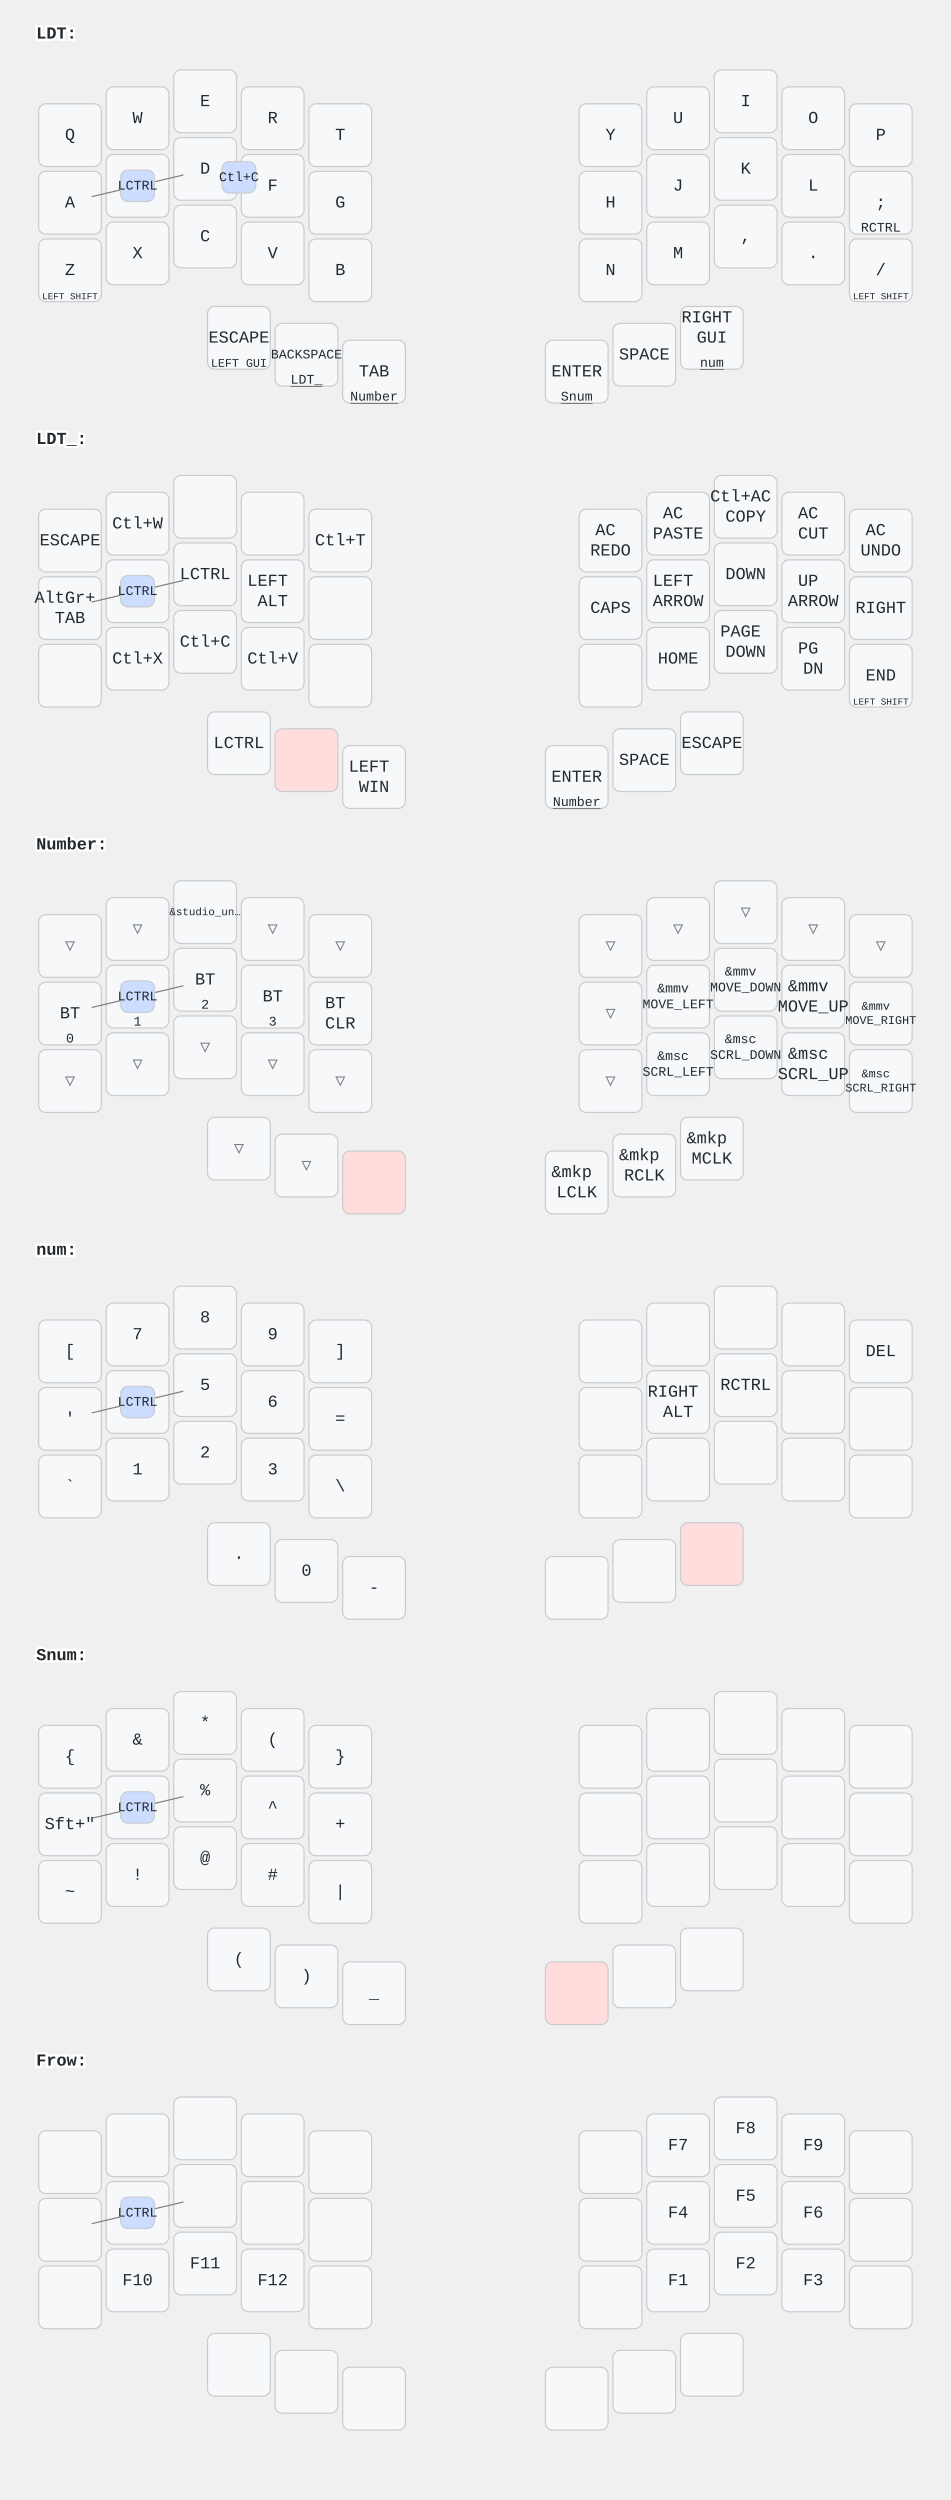
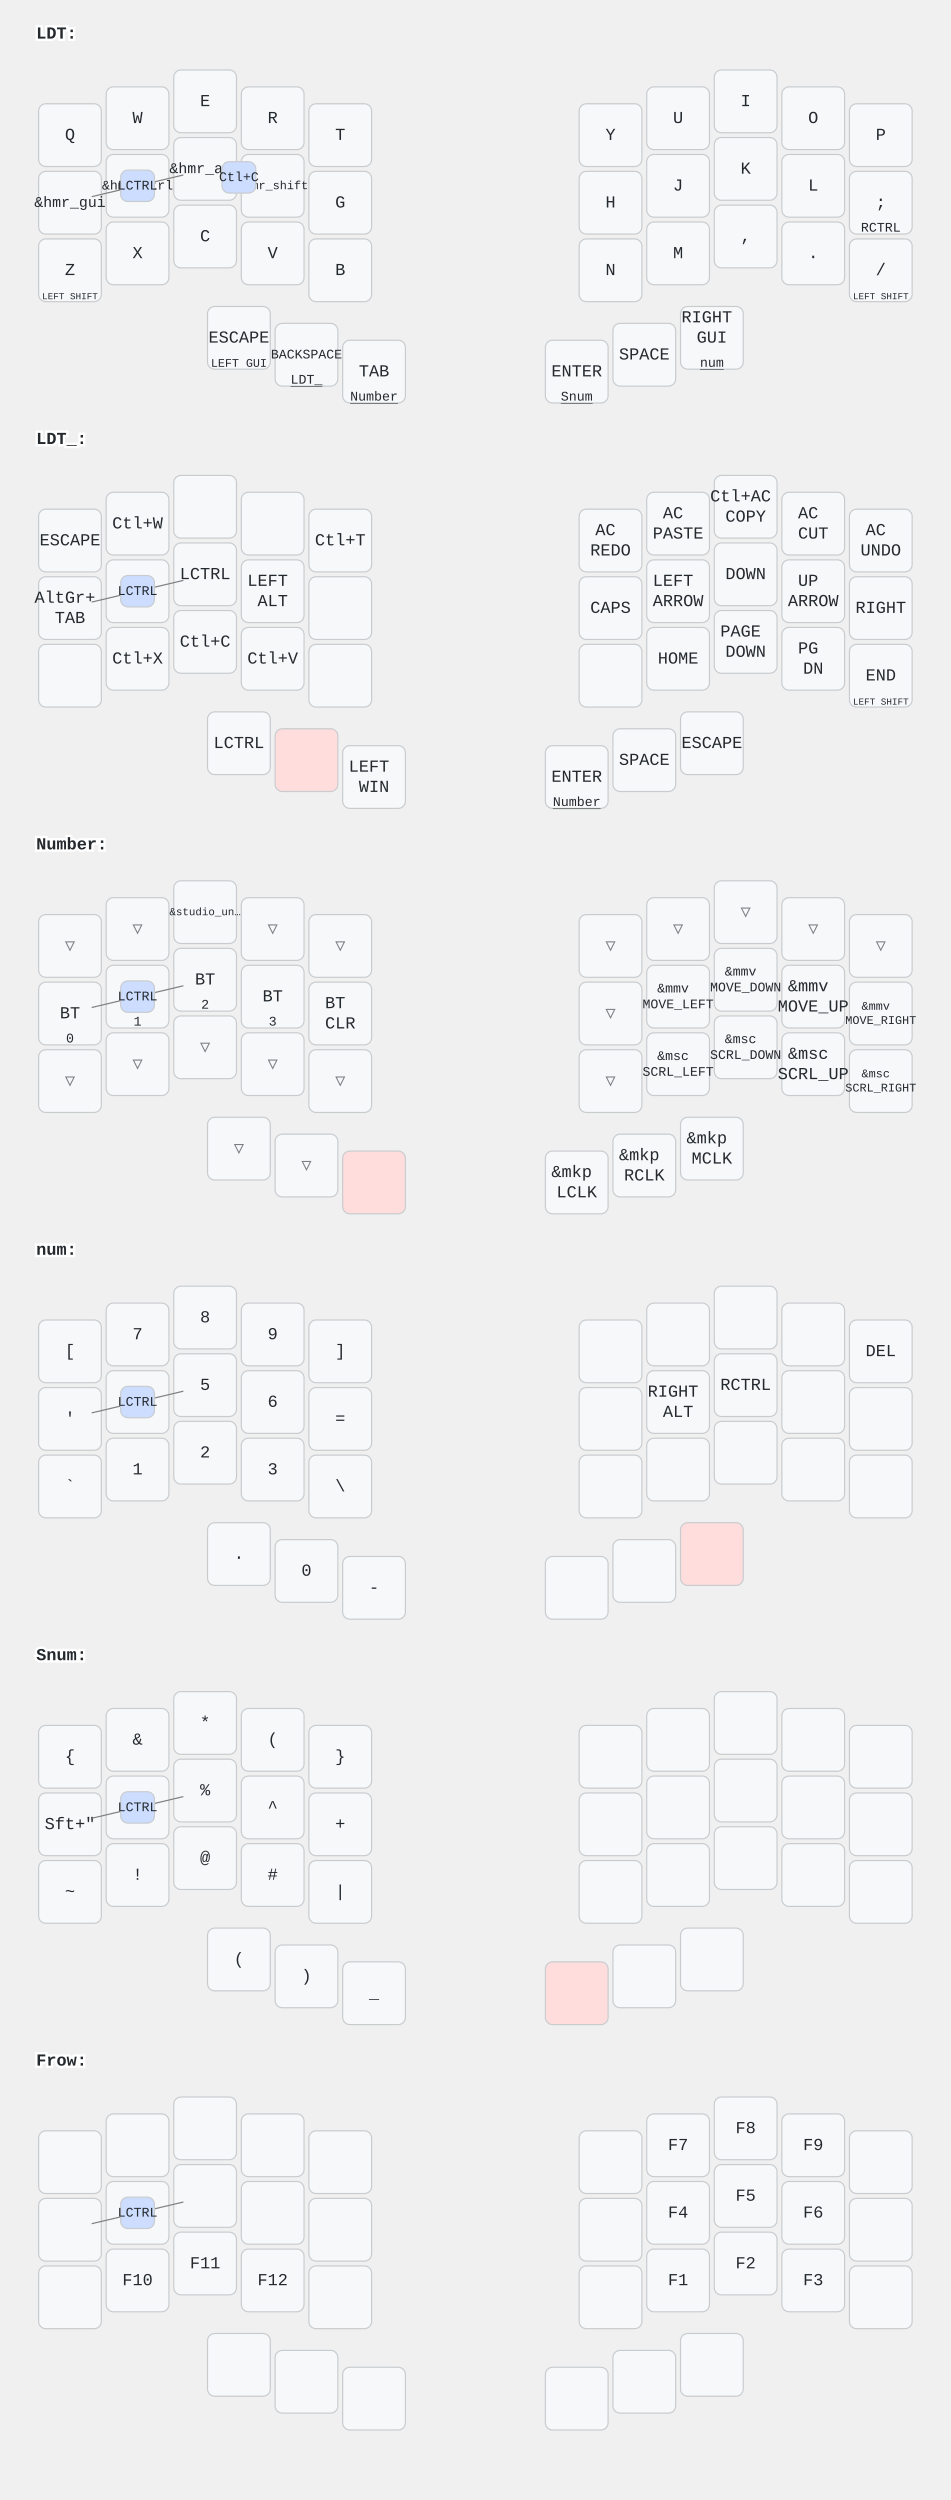
<svg xmlns="http://www.w3.org/2000/svg" width="788" height="2072" viewBox="0 0 788 2072" class="keymap">
  <style>/* inherit to force styles through use tags */
svg path {
    fill: inherit;
}

/* font and background color specifications */
svg.keymap {
    font-family: SFMono-Regular,Consolas,Liberation Mono,Menlo,monospace;
    font-size: 14px;
    font-kerning: normal;
    text-rendering: optimizeLegibility;
    fill: #24292e;
}

/* default key styling */
rect.key {
    fill: #f6f8fa;
}

rect.key, rect.combo {
    stroke: #c9cccf;
    stroke-width: 1;
}

/* default key side styling, only used is draw_key_sides is set */
rect.side {
    filter: brightness(90%);
}

/* color accent for combo boxes */
rect.combo, rect.combo-separate {
    fill: #cdf;
}

/* color accent for held keys */
rect.held, rect.combo.held {
    fill: #fdd;
}

/* color accent for ghost (optional) keys */
rect.ghost, rect.combo.ghost {
    stroke-dasharray: 4, 4;
    stroke-width: 2;
}

text {
    text-anchor: middle;
    dominant-baseline: middle;
}

/* styling for layer labels */
text.label {
    font-weight: bold;
    text-anchor: start;
    stroke: white;
    stroke-width: 4;
    paint-order: stroke;
}

/* styling for optional footer */
text.footer {
    text-anchor: end;
    dominant-baseline: auto;
    stroke: white;
    stroke-width: 4;
    paint-order: stroke;
}

/* styling for combo tap, and key non-tap label text */
text.combo, text.hold, text.shifted, text.left, text.right {
    font-size: 11px;
}

text.hold {
    text-anchor: middle;
    dominant-baseline: auto;
}

text.shifted {
    text-anchor: middle;
    dominant-baseline: hanging;
}

text.left {
    text-anchor: start;
}

text.right {
    text-anchor: end;
}

text.layer-activator {
    text-decoration: underline;
}

/* styling for hold/shifted label text in combo box */
text.combo.hold, text.combo.shifted, text.combo.left, text.combo.right {
    font-size: 8px;
}

/* lighter symbol for transparent keys */
text.trans {
    fill: #7b7e81;
}

/* styling for combo dendrons */
path.combo {
    stroke-width: 1;
    stroke: gray;
    fill: none;
}

/* Start Tabler Icons Cleanup */
/* cannot use height/width with glyphs */
.icon-tabler &gt; path {
    fill: inherit;
    stroke: inherit;
    stroke-width: 2;
}
/* hide tabler's default box */
.icon-tabler &gt; path[stroke="none"][fill="none"] {
    visibility: hidden;
}
/* End Tabler Icons Cleanup */
</style>
  <g transform="translate(30, 0)" class="layer-LDT">
    <text x="0" y="28" class="label" id="LDT">LDT:</text>
    <g transform="translate(0, 56)">
      <g transform="translate(28, 56)" class="key keypos-0">
        <rect rx="6" ry="6" x="-26" y="-26" width="52" height="52" class="key" />
        <text x="0" y="0" class="key tap">Q</text>
      </g>
      <g transform="translate(84, 42)" class="key keypos-1">
        <rect rx="6" ry="6" x="-26" y="-26" width="52" height="52" class="key" />
        <text x="0" y="0" class="key tap">W</text>
      </g>
      <g transform="translate(140, 28)" class="key keypos-2">
        <rect rx="6" ry="6" x="-26" y="-26" width="52" height="52" class="key" />
        <text x="0" y="0" class="key tap">E</text>
      </g>
      <g transform="translate(196, 42)" class="key keypos-3">
        <rect rx="6" ry="6" x="-26" y="-26" width="52" height="52" class="key" />
        <text x="0" y="0" class="key tap">R</text>
      </g>
      <g transform="translate(252, 56)" class="key keypos-4">
        <rect rx="6" ry="6" x="-26" y="-26" width="52" height="52" class="key" />
        <text x="0" y="0" class="key tap">T</text>
      </g>
      <g transform="translate(476, 56)" class="key keypos-5">
        <rect rx="6" ry="6" x="-26" y="-26" width="52" height="52" class="key" />
        <text x="0" y="0" class="key tap">Y</text>
      </g>
      <g transform="translate(532, 42)" class="key keypos-6">
        <rect rx="6" ry="6" x="-26" y="-26" width="52" height="52" class="key" />
        <text x="0" y="0" class="key tap">U</text>
      </g>
      <g transform="translate(588, 28)" class="key keypos-7">
        <rect rx="6" ry="6" x="-26" y="-26" width="52" height="52" class="key" />
        <text x="0" y="0" class="key tap">I</text>
      </g>
      <g transform="translate(644, 42)" class="key keypos-8">
        <rect rx="6" ry="6" x="-26" y="-26" width="52" height="52" class="key" />
        <text x="0" y="0" class="key tap">O</text>
      </g>
      <g transform="translate(700, 56)" class="key keypos-9">
        <rect rx="6" ry="6" x="-26" y="-26" width="52" height="52" class="key" />
        <text x="0" y="0" class="key tap">P</text>
      </g>
      <g transform="translate(28, 112)" class="key keypos-10">
        <rect rx="6" ry="6" x="-26" y="-26" width="52" height="52" class="key" />
-         <text x="0" y="0" class="key tap">A</text>
+         <text x="0" y="0" class="key tap">
+           <tspan style="font-size: 88%">&amp;hmr_gui</tspan>
+         </text>
      </g>
      <g transform="translate(84, 98)" class="key keypos-11">
        <rect rx="6" ry="6" x="-26" y="-26" width="52" height="52" class="key" />
-         <text x="0" y="0" class="key tap">S</text>
+         <text x="0" y="0" class="key tap">
+           <tspan style="font-size: 78%">&amp;hmr_ctrl</tspan>
+         </text>
      </g>
      <g transform="translate(140, 84)" class="key keypos-12">
        <rect rx="6" ry="6" x="-26" y="-26" width="52" height="52" class="key" />
-         <text x="0" y="0" class="key tap">D</text>
+         <text x="0" y="0" class="key tap">
+           <tspan style="font-size: 88%">&amp;hmr_alt</tspan>
+         </text>
      </g>
      <g transform="translate(196, 98)" class="key keypos-13">
        <rect rx="6" ry="6" x="-26" y="-26" width="52" height="52" class="key" />
-         <text x="0" y="0" class="key tap">F</text>
+         <text x="0" y="0" class="key tap">
+           <tspan style="font-size: 70%">&amp;hmr_shift</tspan>
+         </text>
      </g>
      <g transform="translate(252, 112)" class="key keypos-14">
        <rect rx="6" ry="6" x="-26" y="-26" width="52" height="52" class="key" />
        <text x="0" y="0" class="key tap">G</text>
      </g>
      <g transform="translate(476, 112)" class="key keypos-15">
        <rect rx="6" ry="6" x="-26" y="-26" width="52" height="52" class="key" />
        <text x="0" y="0" class="key tap">H</text>
      </g>
      <g transform="translate(532, 98)" class="key keypos-16">
        <rect rx="6" ry="6" x="-26" y="-26" width="52" height="52" class="key" />
        <text x="0" y="0" class="key tap">J</text>
      </g>
      <g transform="translate(588, 84)" class="key keypos-17">
        <rect rx="6" ry="6" x="-26" y="-26" width="52" height="52" class="key" />
        <text x="0" y="0" class="key tap">K</text>
      </g>
      <g transform="translate(644, 98)" class="key keypos-18">
        <rect rx="6" ry="6" x="-26" y="-26" width="52" height="52" class="key" />
        <text x="0" y="0" class="key tap">L</text>
      </g>
      <g transform="translate(700, 112)" class="key keypos-19">
        <rect rx="6" ry="6" x="-26" y="-26" width="52" height="52" class="key" />
        <text x="0" y="0" class="key tap">;</text>
        <text x="0" y="24" class="key hold">RCTRL</text>
      </g>
      <g transform="translate(28, 168)" class="key keypos-20">
        <rect rx="6" ry="6" x="-26" y="-26" width="52" height="52" class="key" />
        <text x="0" y="0" class="key tap">Z</text>
        <text x="0" y="24" class="key hold">
          <tspan style="font-size: 70%">LEFT SHIFT</tspan>
        </text>
      </g>
      <g transform="translate(84, 154)" class="key keypos-21">
        <rect rx="6" ry="6" x="-26" y="-26" width="52" height="52" class="key" />
        <text x="0" y="0" class="key tap">X</text>
      </g>
      <g transform="translate(140, 140)" class="key keypos-22">
        <rect rx="6" ry="6" x="-26" y="-26" width="52" height="52" class="key" />
        <text x="0" y="0" class="key tap">C</text>
      </g>
      <g transform="translate(196, 154)" class="key keypos-23">
        <rect rx="6" ry="6" x="-26" y="-26" width="52" height="52" class="key" />
        <text x="0" y="0" class="key tap">V</text>
      </g>
      <g transform="translate(252, 168)" class="key keypos-24">
        <rect rx="6" ry="6" x="-26" y="-26" width="52" height="52" class="key" />
        <text x="0" y="0" class="key tap">B</text>
      </g>
      <g transform="translate(476, 168)" class="key keypos-25">
        <rect rx="6" ry="6" x="-26" y="-26" width="52" height="52" class="key" />
        <text x="0" y="0" class="key tap">N</text>
      </g>
      <g transform="translate(532, 154)" class="key keypos-26">
        <rect rx="6" ry="6" x="-26" y="-26" width="52" height="52" class="key" />
        <text x="0" y="0" class="key tap">M</text>
      </g>
      <g transform="translate(588, 140)" class="key keypos-27">
        <rect rx="6" ry="6" x="-26" y="-26" width="52" height="52" class="key" />
        <text x="0" y="0" class="key tap">,</text>
      </g>
      <g transform="translate(644, 154)" class="key keypos-28">
        <rect rx="6" ry="6" x="-26" y="-26" width="52" height="52" class="key" />
        <text x="0" y="0" class="key tap">.</text>
      </g>
      <g transform="translate(700, 168)" class="key keypos-29">
        <rect rx="6" ry="6" x="-26" y="-26" width="52" height="52" class="key" />
        <text x="0" y="0" class="key tap">/</text>
        <text x="0" y="24" class="key hold">
          <tspan style="font-size: 70%">LEFT SHIFT</tspan>
        </text>
      </g>
      <g transform="translate(168, 224)" class="key keypos-30">
        <rect rx="6" ry="6" x="-26" y="-26" width="52" height="52" class="key" />
        <text x="0" y="0" class="key tap">ESCAPE</text>
        <text x="0" y="24" class="key hold">
          <tspan style="font-size: 88%">LEFT GUI</tspan>
        </text>
      </g>
      <g transform="translate(224, 238)" class="key keypos-31">
        <rect rx="6" ry="6" x="-26" y="-26" width="52" height="52" class="key" />
        <text x="0" y="0" class="key tap">
          <tspan style="font-size: 78%">BACKSPACE</tspan>
        </text>
        <a href="#LDT_">
          <text x="0" y="24" class="key hold layer-activator">LDT_</text>
        </a>
      </g>
      <g transform="translate(280, 252)" class="key keypos-32">
        <rect rx="6" ry="6" x="-26" y="-26" width="52" height="52" class="key" />
        <text x="0" y="0" class="key tap">TAB</text>
        <a href="#Number">
          <text x="0" y="24" class="key hold layer-activator">Number</text>
        </a>
      </g>
      <g transform="translate(448, 252)" class="key keypos-33">
        <rect rx="6" ry="6" x="-26" y="-26" width="52" height="52" class="key" />
        <text x="0" y="0" class="key tap">ENTER</text>
        <a href="#Snum">
          <text x="0" y="24" class="key hold layer-activator">Snum</text>
        </a>
      </g>
      <g transform="translate(504, 238)" class="key keypos-34">
        <rect rx="6" ry="6" x="-26" y="-26" width="52" height="52" class="key" />
        <text x="0" y="0" class="key tap">SPACE</text>
      </g>
      <g transform="translate(560, 224)" class="key keypos-35">
        <rect rx="6" ry="6" x="-26" y="-26" width="52" height="52" class="key" />
        <text x="0" y="0" class="key tap">
          <tspan x="0" dy="-1.2em">RIGHT</tspan>
          <tspan x="0" dy="1.2em">GUI</tspan>
        </text>
        <a href="#num">
          <text x="0" y="24" class="key hold layer-activator">num</text>
        </a>
      </g>
      <g class="combo combopos-0">
        <rect rx="6" ry="6" x="154" y="78" width="28" height="26" class="combo" />
        <text x="168" y="91" class="combo tap">Ctl+C</text>
      </g>
      <g class="combo combopos-1">
        <path d="M84,98 l-38,9" class="combo" />
        <path d="M84,98 l38,-9" class="combo" />
        <rect rx="6" ry="6" x="70" y="85" width="28" height="26" class="combo" />
        <text x="84" y="98" class="combo tap">LCTRL</text>
      </g>
    </g>
  </g>
  <g transform="translate(30, 336)" class="layer-LDT_">
    <text x="0" y="28" class="label" id="LDT_">LDT_:</text>
    <g transform="translate(0, 56)">
      <g transform="translate(28, 56)" class="key keypos-0">
        <rect rx="6" ry="6" x="-26" y="-26" width="52" height="52" class="key" />
        <text x="0" y="0" class="key tap">ESCAPE</text>
      </g>
      <g transform="translate(84, 42)" class="key keypos-1">
        <rect rx="6" ry="6" x="-26" y="-26" width="52" height="52" class="key" />
        <text x="0" y="0" class="key tap">Ctl+W</text>
      </g>
      <g transform="translate(140, 28)" class="key keypos-2">
        <rect rx="6" ry="6" x="-26" y="-26" width="52" height="52" class="key" />
      </g>
      <g transform="translate(196, 42)" class="key keypos-3">
        <rect rx="6" ry="6" x="-26" y="-26" width="52" height="52" class="key" />
      </g>
      <g transform="translate(252, 56)" class="key keypos-4">
        <rect rx="6" ry="6" x="-26" y="-26" width="52" height="52" class="key" />
        <text x="0" y="0" class="key tap">Ctl+T</text>
      </g>
      <g transform="translate(476, 56)" class="key keypos-5">
        <rect rx="6" ry="6" x="-26" y="-26" width="52" height="52" class="key" />
        <text x="0" y="0" class="key tap">
          <tspan x="0" dy="-0.6em">AC</tspan>
          <tspan x="0" dy="1.2em">REDO</tspan>
        </text>
      </g>
      <g transform="translate(532, 42)" class="key keypos-6">
        <rect rx="6" ry="6" x="-26" y="-26" width="52" height="52" class="key" />
        <text x="0" y="0" class="key tap">
          <tspan x="0" dy="-0.6em">AC</tspan>
          <tspan x="0" dy="1.2em">PASTE</tspan>
        </text>
      </g>
      <g transform="translate(588, 28)" class="key keypos-7">
        <rect rx="6" ry="6" x="-26" y="-26" width="52" height="52" class="key" />
        <text x="0" y="0" class="key tap">
          <tspan x="0" dy="-0.6em">Ctl+AC</tspan>
          <tspan x="0" dy="1.2em">COPY</tspan>
        </text>
      </g>
      <g transform="translate(644, 42)" class="key keypos-8">
        <rect rx="6" ry="6" x="-26" y="-26" width="52" height="52" class="key" />
        <text x="0" y="0" class="key tap">
          <tspan x="0" dy="-0.6em">AC</tspan>
          <tspan x="0" dy="1.2em">CUT</tspan>
        </text>
      </g>
      <g transform="translate(700, 56)" class="key keypos-9">
        <rect rx="6" ry="6" x="-26" y="-26" width="52" height="52" class="key" />
        <text x="0" y="0" class="key tap">
          <tspan x="0" dy="-0.6em">AC</tspan>
          <tspan x="0" dy="1.2em">UNDO</tspan>
        </text>
      </g>
      <g transform="translate(28, 112)" class="key keypos-10">
        <rect rx="6" ry="6" x="-26" y="-26" width="52" height="52" class="key" />
        <text x="0" y="0" class="key tap">
          <tspan x="0" dy="-0.6em">AltGr+</tspan>
          <tspan x="0" dy="1.2em">TAB</tspan>
        </text>
      </g>
      <g transform="translate(84, 98)" class="key keypos-11">
        <rect rx="6" ry="6" x="-26" y="-26" width="52" height="52" class="key" />
      </g>
      <g transform="translate(140, 84)" class="key keypos-12">
        <rect rx="6" ry="6" x="-26" y="-26" width="52" height="52" class="key" />
        <text x="0" y="0" class="key tap">LCTRL</text>
      </g>
      <g transform="translate(196, 98)" class="key keypos-13">
        <rect rx="6" ry="6" x="-26" y="-26" width="52" height="52" class="key" />
        <text x="0" y="0" class="key tap">
          <tspan x="0" dy="-0.6em">LEFT</tspan>
          <tspan x="0" dy="1.2em">ALT</tspan>
        </text>
      </g>
      <g transform="translate(252, 112)" class="key keypos-14">
        <rect rx="6" ry="6" x="-26" y="-26" width="52" height="52" class="key" />
      </g>
      <g transform="translate(476, 112)" class="key keypos-15">
        <rect rx="6" ry="6" x="-26" y="-26" width="52" height="52" class="key" />
        <text x="0" y="0" class="key tap">CAPS</text>
      </g>
      <g transform="translate(532, 98)" class="key keypos-16">
        <rect rx="6" ry="6" x="-26" y="-26" width="52" height="52" class="key" />
        <text x="0" y="0" class="key tap">
          <tspan x="0" dy="-0.6em">LEFT</tspan>
          <tspan x="0" dy="1.2em">ARROW</tspan>
        </text>
      </g>
      <g transform="translate(588, 84)" class="key keypos-17">
        <rect rx="6" ry="6" x="-26" y="-26" width="52" height="52" class="key" />
        <text x="0" y="0" class="key tap">DOWN</text>
      </g>
      <g transform="translate(644, 98)" class="key keypos-18">
        <rect rx="6" ry="6" x="-26" y="-26" width="52" height="52" class="key" />
        <text x="0" y="0" class="key tap">
          <tspan x="0" dy="-0.6em">UP</tspan>
          <tspan x="0" dy="1.2em">ARROW</tspan>
        </text>
      </g>
      <g transform="translate(700, 112)" class="key keypos-19">
        <rect rx="6" ry="6" x="-26" y="-26" width="52" height="52" class="key" />
        <text x="0" y="0" class="key tap">RIGHT</text>
      </g>
      <g transform="translate(28, 168)" class="key keypos-20">
        <rect rx="6" ry="6" x="-26" y="-26" width="52" height="52" class="key" />
      </g>
      <g transform="translate(84, 154)" class="key keypos-21">
        <rect rx="6" ry="6" x="-26" y="-26" width="52" height="52" class="key" />
        <text x="0" y="0" class="key tap">Ctl+X</text>
      </g>
      <g transform="translate(140, 140)" class="key keypos-22">
        <rect rx="6" ry="6" x="-26" y="-26" width="52" height="52" class="key" />
        <text x="0" y="0" class="key tap">Ctl+C</text>
      </g>
      <g transform="translate(196, 154)" class="key keypos-23">
        <rect rx="6" ry="6" x="-26" y="-26" width="52" height="52" class="key" />
        <text x="0" y="0" class="key tap">Ctl+V</text>
      </g>
      <g transform="translate(252, 168)" class="key keypos-24">
        <rect rx="6" ry="6" x="-26" y="-26" width="52" height="52" class="key" />
      </g>
      <g transform="translate(476, 168)" class="key keypos-25">
        <rect rx="6" ry="6" x="-26" y="-26" width="52" height="52" class="key" />
      </g>
      <g transform="translate(532, 154)" class="key keypos-26">
        <rect rx="6" ry="6" x="-26" y="-26" width="52" height="52" class="key" />
        <text x="0" y="0" class="key tap">HOME</text>
      </g>
      <g transform="translate(588, 140)" class="key keypos-27">
        <rect rx="6" ry="6" x="-26" y="-26" width="52" height="52" class="key" />
        <text x="0" y="0" class="key tap">
          <tspan x="0" dy="-0.6em">PAGE</tspan>
          <tspan x="0" dy="1.2em">DOWN</tspan>
        </text>
      </g>
      <g transform="translate(644, 154)" class="key keypos-28">
        <rect rx="6" ry="6" x="-26" y="-26" width="52" height="52" class="key" />
        <text x="0" y="0" class="key tap">
          <tspan x="0" dy="-0.6em">PG</tspan>
          <tspan x="0" dy="1.2em">DN</tspan>
        </text>
      </g>
      <g transform="translate(700, 168)" class="key keypos-29">
        <rect rx="6" ry="6" x="-26" y="-26" width="52" height="52" class="key" />
        <text x="0" y="0" class="key tap">END</text>
        <text x="0" y="24" class="key hold">
          <tspan style="font-size: 70%">LEFT SHIFT</tspan>
        </text>
      </g>
      <g transform="translate(168, 224)" class="key keypos-30">
        <rect rx="6" ry="6" x="-26" y="-26" width="52" height="52" class="key" />
        <text x="0" y="0" class="key tap">LCTRL</text>
      </g>
      <g transform="translate(224, 238)" class="key held keypos-31">
        <rect rx="6" ry="6" x="-26" y="-26" width="52" height="52" class="key held" />
      </g>
      <g transform="translate(280, 252)" class="key keypos-32">
        <rect rx="6" ry="6" x="-26" y="-26" width="52" height="52" class="key" />
        <text x="0" y="0" class="key tap">
          <tspan x="0" dy="-0.6em">LEFT</tspan>
          <tspan x="0" dy="1.2em">WIN</tspan>
        </text>
      </g>
      <g transform="translate(448, 252)" class="key keypos-33">
        <rect rx="6" ry="6" x="-26" y="-26" width="52" height="52" class="key" />
        <text x="0" y="0" class="key tap">ENTER</text>
        <a href="#Number">
          <text x="0" y="24" class="key hold layer-activator">Number</text>
        </a>
      </g>
      <g transform="translate(504, 238)" class="key keypos-34">
        <rect rx="6" ry="6" x="-26" y="-26" width="52" height="52" class="key" />
        <text x="0" y="0" class="key tap">SPACE</text>
      </g>
      <g transform="translate(560, 224)" class="key keypos-35">
        <rect rx="6" ry="6" x="-26" y="-26" width="52" height="52" class="key" />
        <text x="0" y="0" class="key tap">ESCAPE</text>
      </g>
      <g class="combo combopos-0">
        <path d="M84,98 l-38,9" class="combo" />
        <path d="M84,98 l38,-9" class="combo" />
        <rect rx="6" ry="6" x="70" y="85" width="28" height="26" class="combo" />
        <text x="84" y="98" class="combo tap">LCTRL</text>
      </g>
    </g>
  </g>
  <g transform="translate(30, 672)" class="layer-Number">
    <text x="0" y="28" class="label" id="Number">Number:</text>
    <g transform="translate(0, 56)">
      <g transform="translate(28, 56)" class="key trans keypos-0">
        <rect rx="6" ry="6" x="-26" y="-26" width="52" height="52" class="key trans" />
        <text x="0" y="0" class="key trans tap">▽</text>
      </g>
      <g transform="translate(84, 42)" class="key trans keypos-1">
        <rect rx="6" ry="6" x="-26" y="-26" width="52" height="52" class="key trans" />
        <text x="0" y="0" class="key trans tap">▽</text>
      </g>
      <g transform="translate(140, 28)" class="key keypos-2">
        <rect rx="6" ry="6" x="-26" y="-26" width="52" height="52" class="key" />
        <text x="0" y="0" class="key tap">
          <tspan style="font-size: 64%">&amp;studio_un…</tspan>
        </text>
      </g>
      <g transform="translate(196, 42)" class="key trans keypos-3">
        <rect rx="6" ry="6" x="-26" y="-26" width="52" height="52" class="key trans" />
        <text x="0" y="0" class="key trans tap">▽</text>
      </g>
      <g transform="translate(252, 56)" class="key trans keypos-4">
        <rect rx="6" ry="6" x="-26" y="-26" width="52" height="52" class="key trans" />
        <text x="0" y="0" class="key trans tap">▽</text>
      </g>
      <g transform="translate(476, 56)" class="key trans keypos-5">
        <rect rx="6" ry="6" x="-26" y="-26" width="52" height="52" class="key trans" />
        <text x="0" y="0" class="key trans tap">▽</text>
      </g>
      <g transform="translate(532, 42)" class="key trans keypos-6">
        <rect rx="6" ry="6" x="-26" y="-26" width="52" height="52" class="key trans" />
        <text x="0" y="0" class="key trans tap">▽</text>
      </g>
      <g transform="translate(588, 28)" class="key trans keypos-7">
        <rect rx="6" ry="6" x="-26" y="-26" width="52" height="52" class="key trans" />
        <text x="0" y="0" class="key trans tap">▽</text>
      </g>
      <g transform="translate(644, 42)" class="key trans keypos-8">
        <rect rx="6" ry="6" x="-26" y="-26" width="52" height="52" class="key trans" />
        <text x="0" y="0" class="key trans tap">▽</text>
      </g>
      <g transform="translate(700, 56)" class="key trans keypos-9">
        <rect rx="6" ry="6" x="-26" y="-26" width="52" height="52" class="key trans" />
        <text x="0" y="0" class="key trans tap">▽</text>
      </g>
      <g transform="translate(28, 112)" class="key keypos-10">
        <rect rx="6" ry="6" x="-26" y="-26" width="52" height="52" class="key" />
        <text x="0" y="0" class="key tap">BT</text>
        <text x="0" y="24" class="key hold">0</text>
      </g>
      <g transform="translate(84, 98)" class="key keypos-11">
        <rect rx="6" ry="6" x="-26" y="-26" width="52" height="52" class="key" />
        <text x="0" y="0" class="key tap">BT</text>
        <text x="0" y="24" class="key hold">1</text>
      </g>
      <g transform="translate(140, 84)" class="key keypos-12">
        <rect rx="6" ry="6" x="-26" y="-26" width="52" height="52" class="key" />
        <text x="0" y="0" class="key tap">BT</text>
        <text x="0" y="24" class="key hold">2</text>
      </g>
      <g transform="translate(196, 98)" class="key keypos-13">
        <rect rx="6" ry="6" x="-26" y="-26" width="52" height="52" class="key" />
        <text x="0" y="0" class="key tap">BT</text>
        <text x="0" y="24" class="key hold">3</text>
      </g>
      <g transform="translate(252, 112)" class="key keypos-14">
        <rect rx="6" ry="6" x="-26" y="-26" width="52" height="52" class="key" />
        <text x="0" y="0" class="key tap">
          <tspan x="0" dy="-0.6em">BT</tspan>
          <tspan x="0" dy="1.2em">CLR</tspan>
        </text>
      </g>
      <g transform="translate(476, 112)" class="key trans keypos-15">
        <rect rx="6" ry="6" x="-26" y="-26" width="52" height="52" class="key trans" />
        <text x="0" y="0" class="key trans tap">▽</text>
      </g>
      <g transform="translate(532, 98)" class="key keypos-16">
        <rect rx="6" ry="6" x="-26" y="-26" width="52" height="52" class="key" />
        <text x="0" y="0" class="key tap">
          <tspan x="0" dy="-0.6em" style="font-size: 78%">&amp;mmv</tspan>
          <tspan x="0" dy="1.2em" style="font-size: 78%">MOVE_LEFT</tspan>
        </text>
      </g>
      <g transform="translate(588, 84)" class="key keypos-17">
        <rect rx="6" ry="6" x="-26" y="-26" width="52" height="52" class="key" />
        <text x="0" y="0" class="key tap">
          <tspan x="0" dy="-0.6em" style="font-size: 78%">&amp;mmv</tspan>
          <tspan x="0" dy="1.2em" style="font-size: 78%">MOVE_DOWN</tspan>
        </text>
      </g>
      <g transform="translate(644, 98)" class="key keypos-18">
        <rect rx="6" ry="6" x="-26" y="-26" width="52" height="52" class="key" />
        <text x="0" y="0" class="key tap">
          <tspan x="0" dy="-0.6em">&amp;mmv</tspan>
          <tspan x="0" dy="1.2em">MOVE_UP</tspan>
        </text>
      </g>
      <g transform="translate(700, 112)" class="key keypos-19">
        <rect rx="6" ry="6" x="-26" y="-26" width="52" height="52" class="key" />
        <text x="0" y="0" class="key tap">
          <tspan x="0" dy="-0.6em" style="font-size: 70%">&amp;mmv</tspan>
          <tspan x="0" dy="1.2em" style="font-size: 70%">MOVE_RIGHT</tspan>
        </text>
      </g>
      <g transform="translate(28, 168)" class="key trans keypos-20">
        <rect rx="6" ry="6" x="-26" y="-26" width="52" height="52" class="key trans" />
        <text x="0" y="0" class="key trans tap">▽</text>
      </g>
      <g transform="translate(84, 154)" class="key trans keypos-21">
        <rect rx="6" ry="6" x="-26" y="-26" width="52" height="52" class="key trans" />
        <text x="0" y="0" class="key trans tap">▽</text>
      </g>
      <g transform="translate(140, 140)" class="key trans keypos-22">
        <rect rx="6" ry="6" x="-26" y="-26" width="52" height="52" class="key trans" />
        <text x="0" y="0" class="key trans tap">▽</text>
      </g>
      <g transform="translate(196, 154)" class="key trans keypos-23">
        <rect rx="6" ry="6" x="-26" y="-26" width="52" height="52" class="key trans" />
        <text x="0" y="0" class="key trans tap">▽</text>
      </g>
      <g transform="translate(252, 168)" class="key trans keypos-24">
        <rect rx="6" ry="6" x="-26" y="-26" width="52" height="52" class="key trans" />
        <text x="0" y="0" class="key trans tap">▽</text>
      </g>
      <g transform="translate(476, 168)" class="key trans keypos-25">
        <rect rx="6" ry="6" x="-26" y="-26" width="52" height="52" class="key trans" />
        <text x="0" y="0" class="key trans tap">▽</text>
      </g>
      <g transform="translate(532, 154)" class="key keypos-26">
        <rect rx="6" ry="6" x="-26" y="-26" width="52" height="52" class="key" />
        <text x="0" y="0" class="key tap">
          <tspan x="0" dy="-0.6em" style="font-size: 78%">&amp;msc</tspan>
          <tspan x="0" dy="1.2em" style="font-size: 78%">SCRL_LEFT</tspan>
        </text>
      </g>
      <g transform="translate(588, 140)" class="key keypos-27">
        <rect rx="6" ry="6" x="-26" y="-26" width="52" height="52" class="key" />
        <text x="0" y="0" class="key tap">
          <tspan x="0" dy="-0.6em" style="font-size: 78%">&amp;msc</tspan>
          <tspan x="0" dy="1.2em" style="font-size: 78%">SCRL_DOWN</tspan>
        </text>
      </g>
      <g transform="translate(644, 154)" class="key keypos-28">
        <rect rx="6" ry="6" x="-26" y="-26" width="52" height="52" class="key" />
        <text x="0" y="0" class="key tap">
          <tspan x="0" dy="-0.6em">&amp;msc</tspan>
          <tspan x="0" dy="1.2em">SCRL_UP</tspan>
        </text>
      </g>
      <g transform="translate(700, 168)" class="key keypos-29">
        <rect rx="6" ry="6" x="-26" y="-26" width="52" height="52" class="key" />
        <text x="0" y="0" class="key tap">
          <tspan x="0" dy="-0.6em" style="font-size: 70%">&amp;msc</tspan>
          <tspan x="0" dy="1.2em" style="font-size: 70%">SCRL_RIGHT</tspan>
        </text>
      </g>
      <g transform="translate(168, 224)" class="key trans keypos-30">
        <rect rx="6" ry="6" x="-26" y="-26" width="52" height="52" class="key trans" />
        <text x="0" y="0" class="key trans tap">▽</text>
      </g>
      <g transform="translate(224, 238)" class="key trans keypos-31">
        <rect rx="6" ry="6" x="-26" y="-26" width="52" height="52" class="key trans" />
        <text x="0" y="0" class="key trans tap">▽</text>
      </g>
      <g transform="translate(280, 252)" class="key held keypos-32">
        <rect rx="6" ry="6" x="-26" y="-26" width="52" height="52" class="key held" />
      </g>
      <g transform="translate(448, 252)" class="key keypos-33">
        <rect rx="6" ry="6" x="-26" y="-26" width="52" height="52" class="key" />
        <text x="0" y="0" class="key tap">
          <tspan x="0" dy="-0.6em">&amp;mkp</tspan>
          <tspan x="0" dy="1.2em">LCLK</tspan>
        </text>
      </g>
      <g transform="translate(504, 238)" class="key keypos-34">
        <rect rx="6" ry="6" x="-26" y="-26" width="52" height="52" class="key" />
        <text x="0" y="0" class="key tap">
          <tspan x="0" dy="-0.6em">&amp;mkp</tspan>
          <tspan x="0" dy="1.2em">RCLK</tspan>
        </text>
      </g>
      <g transform="translate(560, 224)" class="key keypos-35">
        <rect rx="6" ry="6" x="-26" y="-26" width="52" height="52" class="key" />
        <text x="0" y="0" class="key tap">
          <tspan x="0" dy="-0.6em">&amp;mkp</tspan>
          <tspan x="0" dy="1.2em">MCLK</tspan>
        </text>
      </g>
      <g class="combo combopos-0">
        <path d="M84,98 l-38,9" class="combo" />
        <path d="M84,98 l38,-9" class="combo" />
        <rect rx="6" ry="6" x="70" y="85" width="28" height="26" class="combo" />
        <text x="84" y="98" class="combo tap">LCTRL</text>
      </g>
    </g>
  </g>
  <g transform="translate(30, 1008)" class="layer-num">
    <text x="0" y="28" class="label" id="num">num:</text>
    <g transform="translate(0, 56)">
      <g transform="translate(28, 56)" class="key keypos-0">
        <rect rx="6" ry="6" x="-26" y="-26" width="52" height="52" class="key" />
        <text x="0" y="0" class="key tap">[</text>
      </g>
      <g transform="translate(84, 42)" class="key keypos-1">
        <rect rx="6" ry="6" x="-26" y="-26" width="52" height="52" class="key" />
        <text x="0" y="0" class="key tap">7</text>
      </g>
      <g transform="translate(140, 28)" class="key keypos-2">
        <rect rx="6" ry="6" x="-26" y="-26" width="52" height="52" class="key" />
        <text x="0" y="0" class="key tap">8</text>
      </g>
      <g transform="translate(196, 42)" class="key keypos-3">
        <rect rx="6" ry="6" x="-26" y="-26" width="52" height="52" class="key" />
        <text x="0" y="0" class="key tap">9</text>
      </g>
      <g transform="translate(252, 56)" class="key keypos-4">
        <rect rx="6" ry="6" x="-26" y="-26" width="52" height="52" class="key" />
        <text x="0" y="0" class="key tap">]</text>
      </g>
      <g transform="translate(476, 56)" class="key keypos-5">
        <rect rx="6" ry="6" x="-26" y="-26" width="52" height="52" class="key" />
      </g>
      <g transform="translate(532, 42)" class="key keypos-6">
        <rect rx="6" ry="6" x="-26" y="-26" width="52" height="52" class="key" />
      </g>
      <g transform="translate(588, 28)" class="key keypos-7">
        <rect rx="6" ry="6" x="-26" y="-26" width="52" height="52" class="key" />
      </g>
      <g transform="translate(644, 42)" class="key keypos-8">
        <rect rx="6" ry="6" x="-26" y="-26" width="52" height="52" class="key" />
      </g>
      <g transform="translate(700, 56)" class="key keypos-9">
        <rect rx="6" ry="6" x="-26" y="-26" width="52" height="52" class="key" />
        <text x="0" y="0" class="key tap">DEL</text>
      </g>
      <g transform="translate(28, 112)" class="key keypos-10">
        <rect rx="6" ry="6" x="-26" y="-26" width="52" height="52" class="key" />
        <text x="0" y="0" class="key tap">'</text>
      </g>
      <g transform="translate(84, 98)" class="key keypos-11">
        <rect rx="6" ry="6" x="-26" y="-26" width="52" height="52" class="key" />
        <text x="0" y="0" class="key tap">4</text>
      </g>
      <g transform="translate(140, 84)" class="key keypos-12">
        <rect rx="6" ry="6" x="-26" y="-26" width="52" height="52" class="key" />
        <text x="0" y="0" class="key tap">5</text>
      </g>
      <g transform="translate(196, 98)" class="key keypos-13">
        <rect rx="6" ry="6" x="-26" y="-26" width="52" height="52" class="key" />
        <text x="0" y="0" class="key tap">6</text>
      </g>
      <g transform="translate(252, 112)" class="key keypos-14">
        <rect rx="6" ry="6" x="-26" y="-26" width="52" height="52" class="key" />
        <text x="0" y="0" class="key tap">=</text>
      </g>
      <g transform="translate(476, 112)" class="key keypos-15">
        <rect rx="6" ry="6" x="-26" y="-26" width="52" height="52" class="key" />
      </g>
      <g transform="translate(532, 98)" class="key keypos-16">
        <rect rx="6" ry="6" x="-26" y="-26" width="52" height="52" class="key" />
        <text x="0" y="0" class="key tap">
          <tspan x="0" dy="-0.6em">RIGHT</tspan>
          <tspan x="0" dy="1.2em">ALT</tspan>
        </text>
      </g>
      <g transform="translate(588, 84)" class="key keypos-17">
        <rect rx="6" ry="6" x="-26" y="-26" width="52" height="52" class="key" />
        <text x="0" y="0" class="key tap">RCTRL</text>
      </g>
      <g transform="translate(644, 98)" class="key keypos-18">
        <rect rx="6" ry="6" x="-26" y="-26" width="52" height="52" class="key" />
      </g>
      <g transform="translate(700, 112)" class="key keypos-19">
        <rect rx="6" ry="6" x="-26" y="-26" width="52" height="52" class="key" />
      </g>
      <g transform="translate(28, 168)" class="key keypos-20">
        <rect rx="6" ry="6" x="-26" y="-26" width="52" height="52" class="key" />
        <text x="0" y="0" class="key tap">`</text>
      </g>
      <g transform="translate(84, 154)" class="key keypos-21">
        <rect rx="6" ry="6" x="-26" y="-26" width="52" height="52" class="key" />
        <text x="0" y="0" class="key tap">1</text>
      </g>
      <g transform="translate(140, 140)" class="key keypos-22">
        <rect rx="6" ry="6" x="-26" y="-26" width="52" height="52" class="key" />
        <text x="0" y="0" class="key tap">2</text>
      </g>
      <g transform="translate(196, 154)" class="key keypos-23">
        <rect rx="6" ry="6" x="-26" y="-26" width="52" height="52" class="key" />
        <text x="0" y="0" class="key tap">3</text>
      </g>
      <g transform="translate(252, 168)" class="key keypos-24">
        <rect rx="6" ry="6" x="-26" y="-26" width="52" height="52" class="key" />
        <text x="0" y="0" class="key tap">\</text>
      </g>
      <g transform="translate(476, 168)" class="key keypos-25">
        <rect rx="6" ry="6" x="-26" y="-26" width="52" height="52" class="key" />
      </g>
      <g transform="translate(532, 154)" class="key keypos-26">
        <rect rx="6" ry="6" x="-26" y="-26" width="52" height="52" class="key" />
      </g>
      <g transform="translate(588, 140)" class="key keypos-27">
        <rect rx="6" ry="6" x="-26" y="-26" width="52" height="52" class="key" />
      </g>
      <g transform="translate(644, 154)" class="key keypos-28">
        <rect rx="6" ry="6" x="-26" y="-26" width="52" height="52" class="key" />
      </g>
      <g transform="translate(700, 168)" class="key keypos-29">
        <rect rx="6" ry="6" x="-26" y="-26" width="52" height="52" class="key" />
      </g>
      <g transform="translate(168, 224)" class="key keypos-30">
        <rect rx="6" ry="6" x="-26" y="-26" width="52" height="52" class="key" />
        <text x="0" y="0" class="key tap">.</text>
      </g>
      <g transform="translate(224, 238)" class="key keypos-31">
        <rect rx="6" ry="6" x="-26" y="-26" width="52" height="52" class="key" />
        <text x="0" y="0" class="key tap">0</text>
      </g>
      <g transform="translate(280, 252)" class="key keypos-32">
        <rect rx="6" ry="6" x="-26" y="-26" width="52" height="52" class="key" />
        <text x="0" y="0" class="key tap">-</text>
      </g>
      <g transform="translate(448, 252)" class="key keypos-33">
        <rect rx="6" ry="6" x="-26" y="-26" width="52" height="52" class="key" />
      </g>
      <g transform="translate(504, 238)" class="key keypos-34">
        <rect rx="6" ry="6" x="-26" y="-26" width="52" height="52" class="key" />
      </g>
      <g transform="translate(560, 224)" class="key held keypos-35">
        <rect rx="6" ry="6" x="-26" y="-26" width="52" height="52" class="key held" />
      </g>
      <g class="combo combopos-0">
        <path d="M84,98 l-38,9" class="combo" />
        <path d="M84,98 l38,-9" class="combo" />
        <rect rx="6" ry="6" x="70" y="85" width="28" height="26" class="combo" />
        <text x="84" y="98" class="combo tap">LCTRL</text>
      </g>
    </g>
  </g>
  <g transform="translate(30, 1344)" class="layer-Snum">
    <text x="0" y="28" class="label" id="Snum">Snum:</text>
    <g transform="translate(0, 56)">
      <g transform="translate(28, 56)" class="key keypos-0">
        <rect rx="6" ry="6" x="-26" y="-26" width="52" height="52" class="key" />
        <text x="0" y="0" class="key tap">{</text>
      </g>
      <g transform="translate(84, 42)" class="key keypos-1">
        <rect rx="6" ry="6" x="-26" y="-26" width="52" height="52" class="key" />
        <text x="0" y="0" class="key tap">&amp;</text>
      </g>
      <g transform="translate(140, 28)" class="key keypos-2">
        <rect rx="6" ry="6" x="-26" y="-26" width="52" height="52" class="key" />
        <text x="0" y="0" class="key tap">*</text>
      </g>
      <g transform="translate(196, 42)" class="key keypos-3">
        <rect rx="6" ry="6" x="-26" y="-26" width="52" height="52" class="key" />
        <text x="0" y="0" class="key tap">(</text>
      </g>
      <g transform="translate(252, 56)" class="key keypos-4">
        <rect rx="6" ry="6" x="-26" y="-26" width="52" height="52" class="key" />
        <text x="0" y="0" class="key tap">}</text>
      </g>
      <g transform="translate(476, 56)" class="key keypos-5">
        <rect rx="6" ry="6" x="-26" y="-26" width="52" height="52" class="key" />
      </g>
      <g transform="translate(532, 42)" class="key keypos-6">
        <rect rx="6" ry="6" x="-26" y="-26" width="52" height="52" class="key" />
      </g>
      <g transform="translate(588, 28)" class="key keypos-7">
        <rect rx="6" ry="6" x="-26" y="-26" width="52" height="52" class="key" />
      </g>
      <g transform="translate(644, 42)" class="key keypos-8">
        <rect rx="6" ry="6" x="-26" y="-26" width="52" height="52" class="key" />
      </g>
      <g transform="translate(700, 56)" class="key keypos-9">
        <rect rx="6" ry="6" x="-26" y="-26" width="52" height="52" class="key" />
      </g>
      <g transform="translate(28, 112)" class="key keypos-10">
        <rect rx="6" ry="6" x="-26" y="-26" width="52" height="52" class="key" />
        <text x="0" y="0" class="key tap">Sft+"</text>
      </g>
      <g transform="translate(84, 98)" class="key keypos-11">
        <rect rx="6" ry="6" x="-26" y="-26" width="52" height="52" class="key" />
        <text x="0" y="0" class="key tap">$</text>
      </g>
      <g transform="translate(140, 84)" class="key keypos-12">
        <rect rx="6" ry="6" x="-26" y="-26" width="52" height="52" class="key" />
        <text x="0" y="0" class="key tap">%</text>
      </g>
      <g transform="translate(196, 98)" class="key keypos-13">
        <rect rx="6" ry="6" x="-26" y="-26" width="52" height="52" class="key" />
        <text x="0" y="0" class="key tap">^</text>
      </g>
      <g transform="translate(252, 112)" class="key keypos-14">
        <rect rx="6" ry="6" x="-26" y="-26" width="52" height="52" class="key" />
        <text x="0" y="0" class="key tap">+</text>
      </g>
      <g transform="translate(476, 112)" class="key keypos-15">
        <rect rx="6" ry="6" x="-26" y="-26" width="52" height="52" class="key" />
      </g>
      <g transform="translate(532, 98)" class="key keypos-16">
        <rect rx="6" ry="6" x="-26" y="-26" width="52" height="52" class="key" />
      </g>
      <g transform="translate(588, 84)" class="key keypos-17">
        <rect rx="6" ry="6" x="-26" y="-26" width="52" height="52" class="key" />
      </g>
      <g transform="translate(644, 98)" class="key keypos-18">
        <rect rx="6" ry="6" x="-26" y="-26" width="52" height="52" class="key" />
      </g>
      <g transform="translate(700, 112)" class="key keypos-19">
        <rect rx="6" ry="6" x="-26" y="-26" width="52" height="52" class="key" />
      </g>
      <g transform="translate(28, 168)" class="key keypos-20">
        <rect rx="6" ry="6" x="-26" y="-26" width="52" height="52" class="key" />
        <text x="0" y="0" class="key tap">~</text>
      </g>
      <g transform="translate(84, 154)" class="key keypos-21">
        <rect rx="6" ry="6" x="-26" y="-26" width="52" height="52" class="key" />
        <text x="0" y="0" class="key tap">!</text>
      </g>
      <g transform="translate(140, 140)" class="key keypos-22">
        <rect rx="6" ry="6" x="-26" y="-26" width="52" height="52" class="key" />
        <text x="0" y="0" class="key tap">@</text>
      </g>
      <g transform="translate(196, 154)" class="key keypos-23">
        <rect rx="6" ry="6" x="-26" y="-26" width="52" height="52" class="key" />
        <text x="0" y="0" class="key tap">#</text>
      </g>
      <g transform="translate(252, 168)" class="key keypos-24">
        <rect rx="6" ry="6" x="-26" y="-26" width="52" height="52" class="key" />
        <text x="0" y="0" class="key tap">|</text>
      </g>
      <g transform="translate(476, 168)" class="key keypos-25">
        <rect rx="6" ry="6" x="-26" y="-26" width="52" height="52" class="key" />
      </g>
      <g transform="translate(532, 154)" class="key keypos-26">
        <rect rx="6" ry="6" x="-26" y="-26" width="52" height="52" class="key" />
      </g>
      <g transform="translate(588, 140)" class="key keypos-27">
        <rect rx="6" ry="6" x="-26" y="-26" width="52" height="52" class="key" />
      </g>
      <g transform="translate(644, 154)" class="key keypos-28">
        <rect rx="6" ry="6" x="-26" y="-26" width="52" height="52" class="key" />
      </g>
      <g transform="translate(700, 168)" class="key keypos-29">
        <rect rx="6" ry="6" x="-26" y="-26" width="52" height="52" class="key" />
      </g>
      <g transform="translate(168, 224)" class="key keypos-30">
        <rect rx="6" ry="6" x="-26" y="-26" width="52" height="52" class="key" />
        <text x="0" y="0" class="key tap">(</text>
      </g>
      <g transform="translate(224, 238)" class="key keypos-31">
        <rect rx="6" ry="6" x="-26" y="-26" width="52" height="52" class="key" />
        <text x="0" y="0" class="key tap">)</text>
      </g>
      <g transform="translate(280, 252)" class="key keypos-32">
        <rect rx="6" ry="6" x="-26" y="-26" width="52" height="52" class="key" />
        <text x="0" y="0" class="key tap">_</text>
      </g>
      <g transform="translate(448, 252)" class="key held keypos-33">
        <rect rx="6" ry="6" x="-26" y="-26" width="52" height="52" class="key held" />
      </g>
      <g transform="translate(504, 238)" class="key keypos-34">
        <rect rx="6" ry="6" x="-26" y="-26" width="52" height="52" class="key" />
      </g>
      <g transform="translate(560, 224)" class="key keypos-35">
        <rect rx="6" ry="6" x="-26" y="-26" width="52" height="52" class="key" />
      </g>
      <g class="combo combopos-0">
        <path d="M84,98 l-38,9" class="combo" />
        <path d="M84,98 l38,-9" class="combo" />
        <rect rx="6" ry="6" x="70" y="85" width="28" height="26" class="combo" />
        <text x="84" y="98" class="combo tap">LCTRL</text>
      </g>
    </g>
  </g>
  <g transform="translate(30, 1680)" class="layer-Frow">
    <text x="0" y="28" class="label" id="Frow">Frow:</text>
    <g transform="translate(0, 56)">
      <g transform="translate(28, 56)" class="key keypos-0">
        <rect rx="6" ry="6" x="-26" y="-26" width="52" height="52" class="key" />
      </g>
      <g transform="translate(84, 42)" class="key keypos-1">
        <rect rx="6" ry="6" x="-26" y="-26" width="52" height="52" class="key" />
      </g>
      <g transform="translate(140, 28)" class="key keypos-2">
        <rect rx="6" ry="6" x="-26" y="-26" width="52" height="52" class="key" />
      </g>
      <g transform="translate(196, 42)" class="key keypos-3">
        <rect rx="6" ry="6" x="-26" y="-26" width="52" height="52" class="key" />
      </g>
      <g transform="translate(252, 56)" class="key keypos-4">
        <rect rx="6" ry="6" x="-26" y="-26" width="52" height="52" class="key" />
      </g>
      <g transform="translate(476, 56)" class="key keypos-5">
        <rect rx="6" ry="6" x="-26" y="-26" width="52" height="52" class="key" />
      </g>
      <g transform="translate(532, 42)" class="key keypos-6">
        <rect rx="6" ry="6" x="-26" y="-26" width="52" height="52" class="key" />
        <text x="0" y="0" class="key tap">F7</text>
      </g>
      <g transform="translate(588, 28)" class="key keypos-7">
        <rect rx="6" ry="6" x="-26" y="-26" width="52" height="52" class="key" />
        <text x="0" y="0" class="key tap">F8</text>
      </g>
      <g transform="translate(644, 42)" class="key keypos-8">
        <rect rx="6" ry="6" x="-26" y="-26" width="52" height="52" class="key" />
        <text x="0" y="0" class="key tap">F9</text>
      </g>
      <g transform="translate(700, 56)" class="key keypos-9">
        <rect rx="6" ry="6" x="-26" y="-26" width="52" height="52" class="key" />
      </g>
      <g transform="translate(28, 112)" class="key keypos-10">
        <rect rx="6" ry="6" x="-26" y="-26" width="52" height="52" class="key" />
      </g>
      <g transform="translate(84, 98)" class="key keypos-11">
        <rect rx="6" ry="6" x="-26" y="-26" width="52" height="52" class="key" />
      </g>
      <g transform="translate(140, 84)" class="key keypos-12">
        <rect rx="6" ry="6" x="-26" y="-26" width="52" height="52" class="key" />
      </g>
      <g transform="translate(196, 98)" class="key keypos-13">
        <rect rx="6" ry="6" x="-26" y="-26" width="52" height="52" class="key" />
      </g>
      <g transform="translate(252, 112)" class="key keypos-14">
        <rect rx="6" ry="6" x="-26" y="-26" width="52" height="52" class="key" />
      </g>
      <g transform="translate(476, 112)" class="key keypos-15">
        <rect rx="6" ry="6" x="-26" y="-26" width="52" height="52" class="key" />
      </g>
      <g transform="translate(532, 98)" class="key keypos-16">
        <rect rx="6" ry="6" x="-26" y="-26" width="52" height="52" class="key" />
        <text x="0" y="0" class="key tap">F4</text>
      </g>
      <g transform="translate(588, 84)" class="key keypos-17">
        <rect rx="6" ry="6" x="-26" y="-26" width="52" height="52" class="key" />
        <text x="0" y="0" class="key tap">F5</text>
      </g>
      <g transform="translate(644, 98)" class="key keypos-18">
        <rect rx="6" ry="6" x="-26" y="-26" width="52" height="52" class="key" />
        <text x="0" y="0" class="key tap">F6</text>
      </g>
      <g transform="translate(700, 112)" class="key keypos-19">
        <rect rx="6" ry="6" x="-26" y="-26" width="52" height="52" class="key" />
      </g>
      <g transform="translate(28, 168)" class="key keypos-20">
        <rect rx="6" ry="6" x="-26" y="-26" width="52" height="52" class="key" />
      </g>
      <g transform="translate(84, 154)" class="key keypos-21">
        <rect rx="6" ry="6" x="-26" y="-26" width="52" height="52" class="key" />
        <text x="0" y="0" class="key tap">F10</text>
      </g>
      <g transform="translate(140, 140)" class="key keypos-22">
        <rect rx="6" ry="6" x="-26" y="-26" width="52" height="52" class="key" />
        <text x="0" y="0" class="key tap">F11</text>
      </g>
      <g transform="translate(196, 154)" class="key keypos-23">
        <rect rx="6" ry="6" x="-26" y="-26" width="52" height="52" class="key" />
        <text x="0" y="0" class="key tap">F12</text>
      </g>
      <g transform="translate(252, 168)" class="key keypos-24">
        <rect rx="6" ry="6" x="-26" y="-26" width="52" height="52" class="key" />
      </g>
      <g transform="translate(476, 168)" class="key keypos-25">
        <rect rx="6" ry="6" x="-26" y="-26" width="52" height="52" class="key" />
      </g>
      <g transform="translate(532, 154)" class="key keypos-26">
        <rect rx="6" ry="6" x="-26" y="-26" width="52" height="52" class="key" />
        <text x="0" y="0" class="key tap">F1</text>
      </g>
      <g transform="translate(588, 140)" class="key keypos-27">
        <rect rx="6" ry="6" x="-26" y="-26" width="52" height="52" class="key" />
        <text x="0" y="0" class="key tap">F2</text>
      </g>
      <g transform="translate(644, 154)" class="key keypos-28">
        <rect rx="6" ry="6" x="-26" y="-26" width="52" height="52" class="key" />
        <text x="0" y="0" class="key tap">F3</text>
      </g>
      <g transform="translate(700, 168)" class="key keypos-29">
        <rect rx="6" ry="6" x="-26" y="-26" width="52" height="52" class="key" />
      </g>
      <g transform="translate(168, 224)" class="key keypos-30">
        <rect rx="6" ry="6" x="-26" y="-26" width="52" height="52" class="key" />
      </g>
      <g transform="translate(224, 238)" class="key keypos-31">
        <rect rx="6" ry="6" x="-26" y="-26" width="52" height="52" class="key" />
      </g>
      <g transform="translate(280, 252)" class="key keypos-32">
        <rect rx="6" ry="6" x="-26" y="-26" width="52" height="52" class="key" />
      </g>
      <g transform="translate(448, 252)" class="key keypos-33">
        <rect rx="6" ry="6" x="-26" y="-26" width="52" height="52" class="key" />
      </g>
      <g transform="translate(504, 238)" class="key keypos-34">
        <rect rx="6" ry="6" x="-26" y="-26" width="52" height="52" class="key" />
      </g>
      <g transform="translate(560, 224)" class="key keypos-35">
        <rect rx="6" ry="6" x="-26" y="-26" width="52" height="52" class="key" />
      </g>
      <g class="combo combopos-0">
        <path d="M84,98 l-38,9" class="combo" />
        <path d="M84,98 l38,-9" class="combo" />
        <rect rx="6" ry="6" x="70" y="85" width="28" height="26" class="combo" />
        <text x="84" y="98" class="combo tap">LCTRL</text>
      </g>
    </g>
  </g>
</svg>
